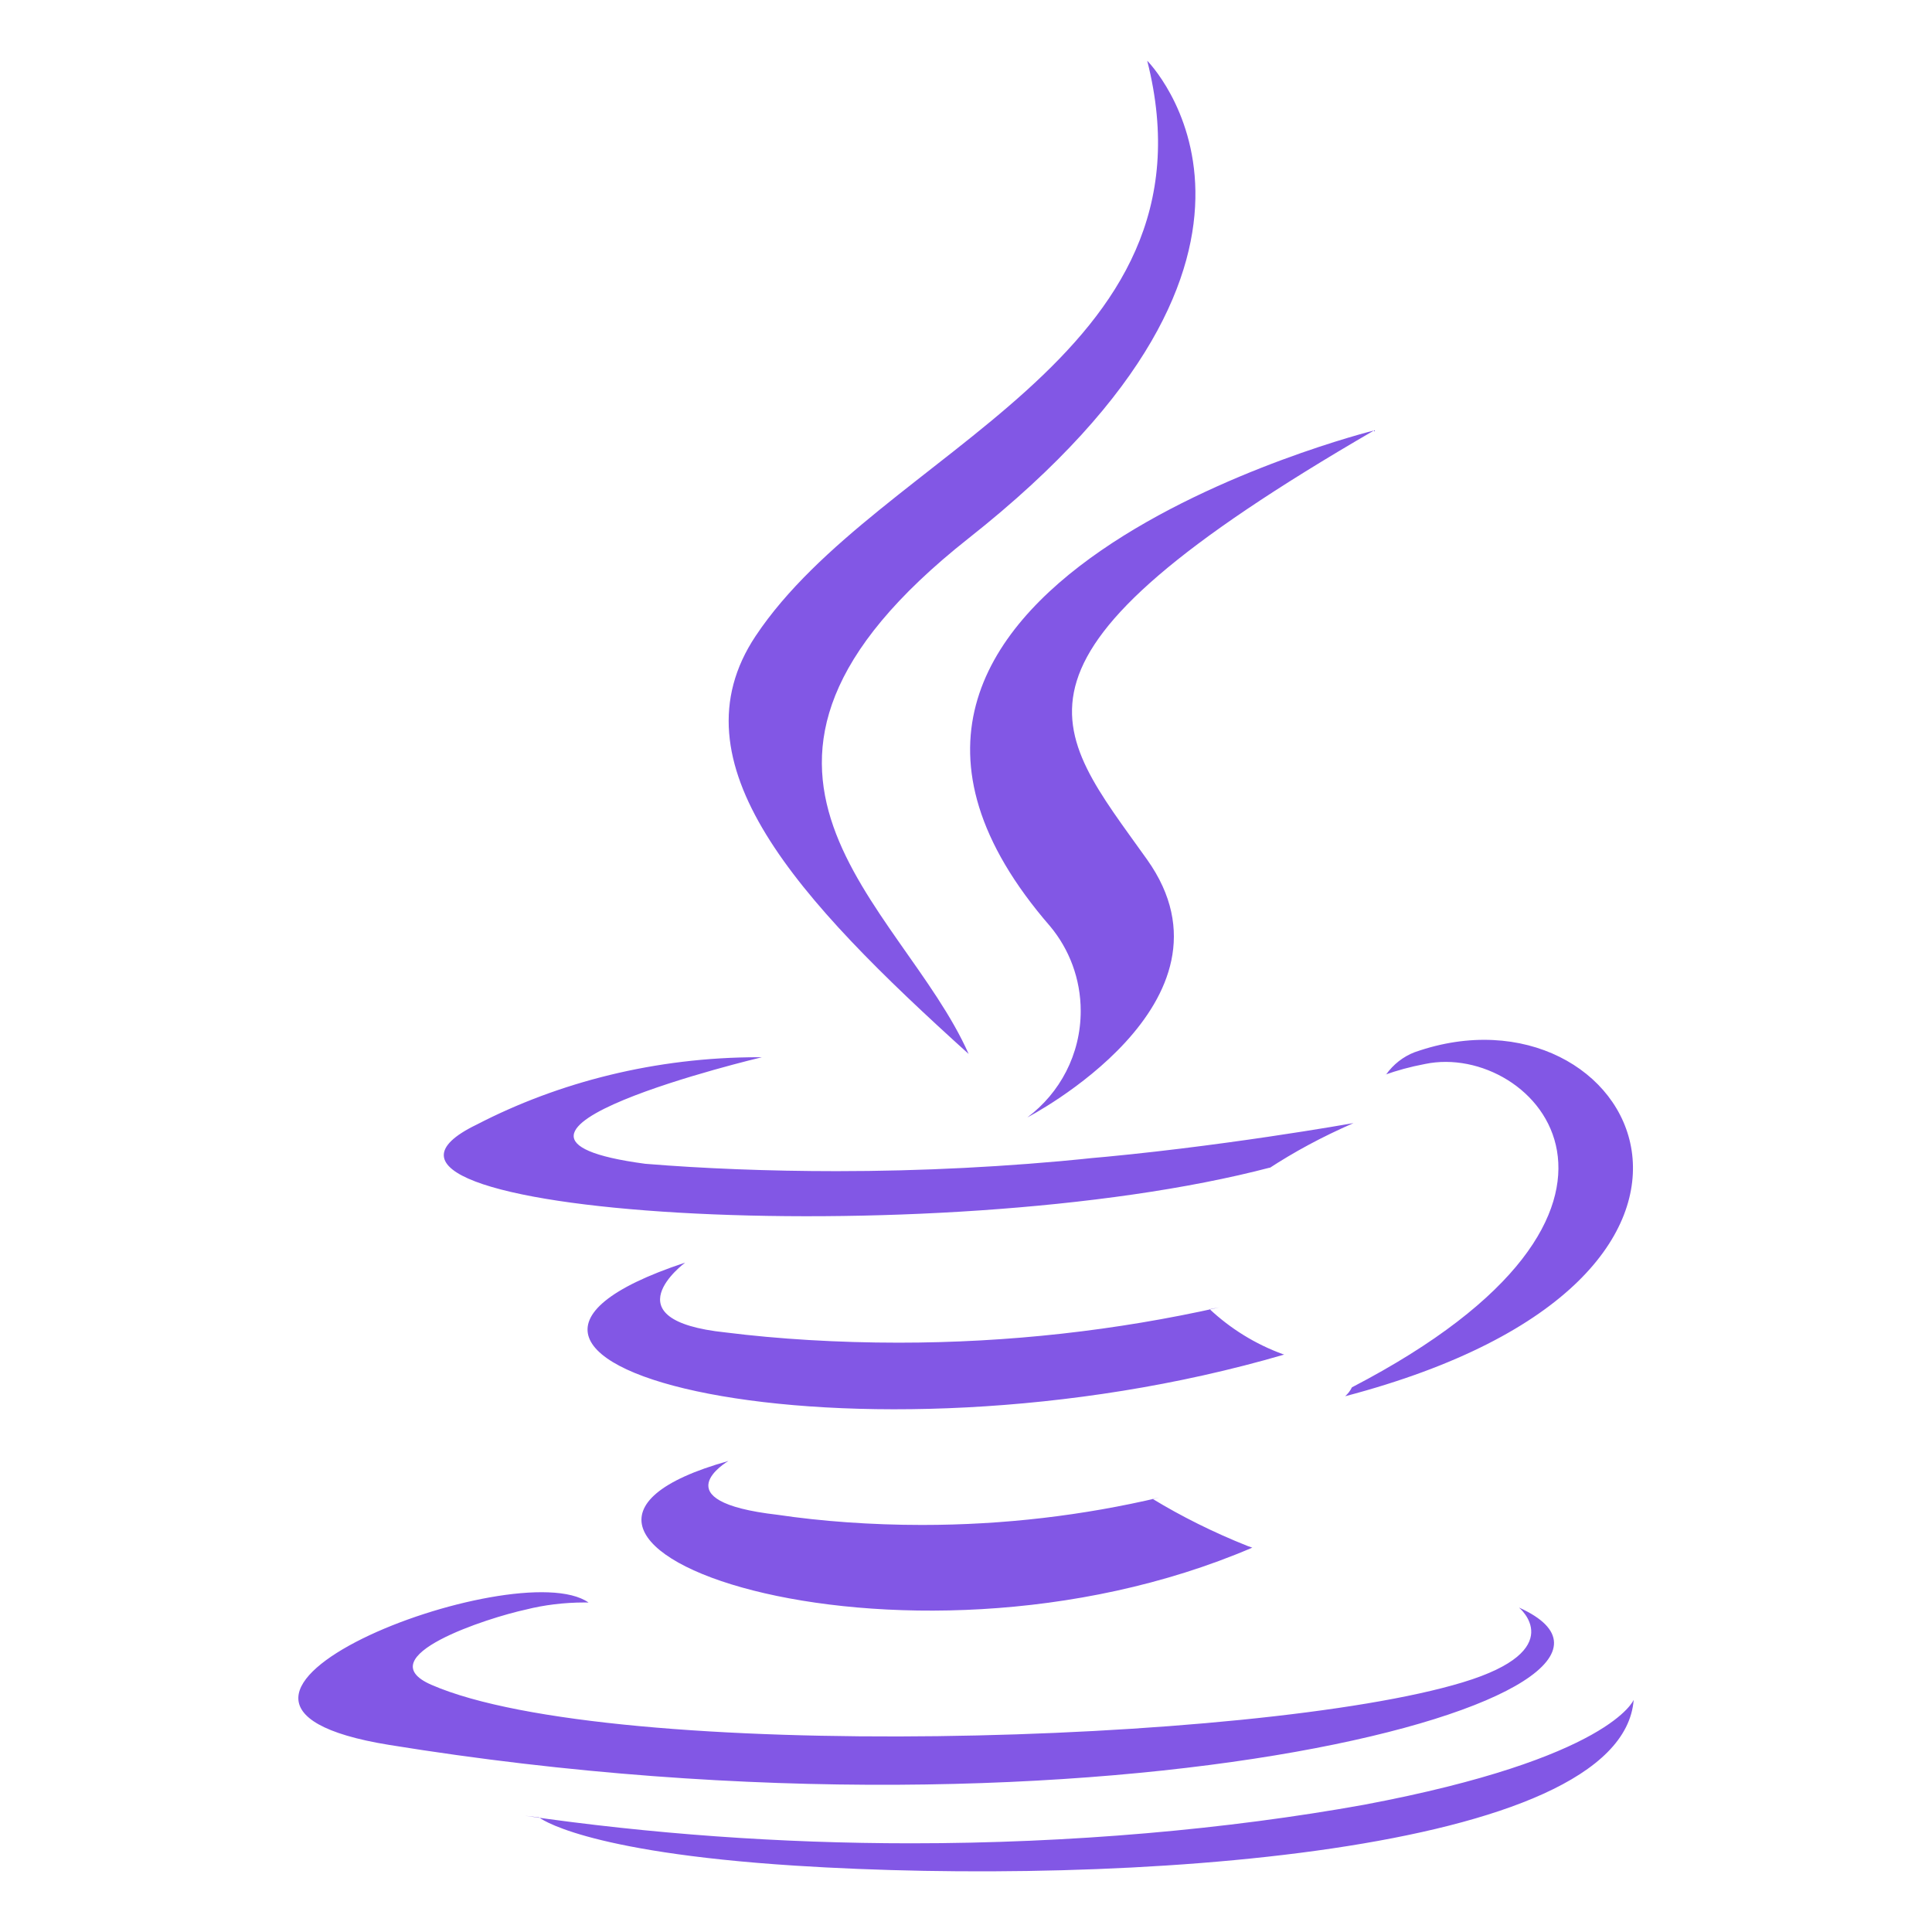
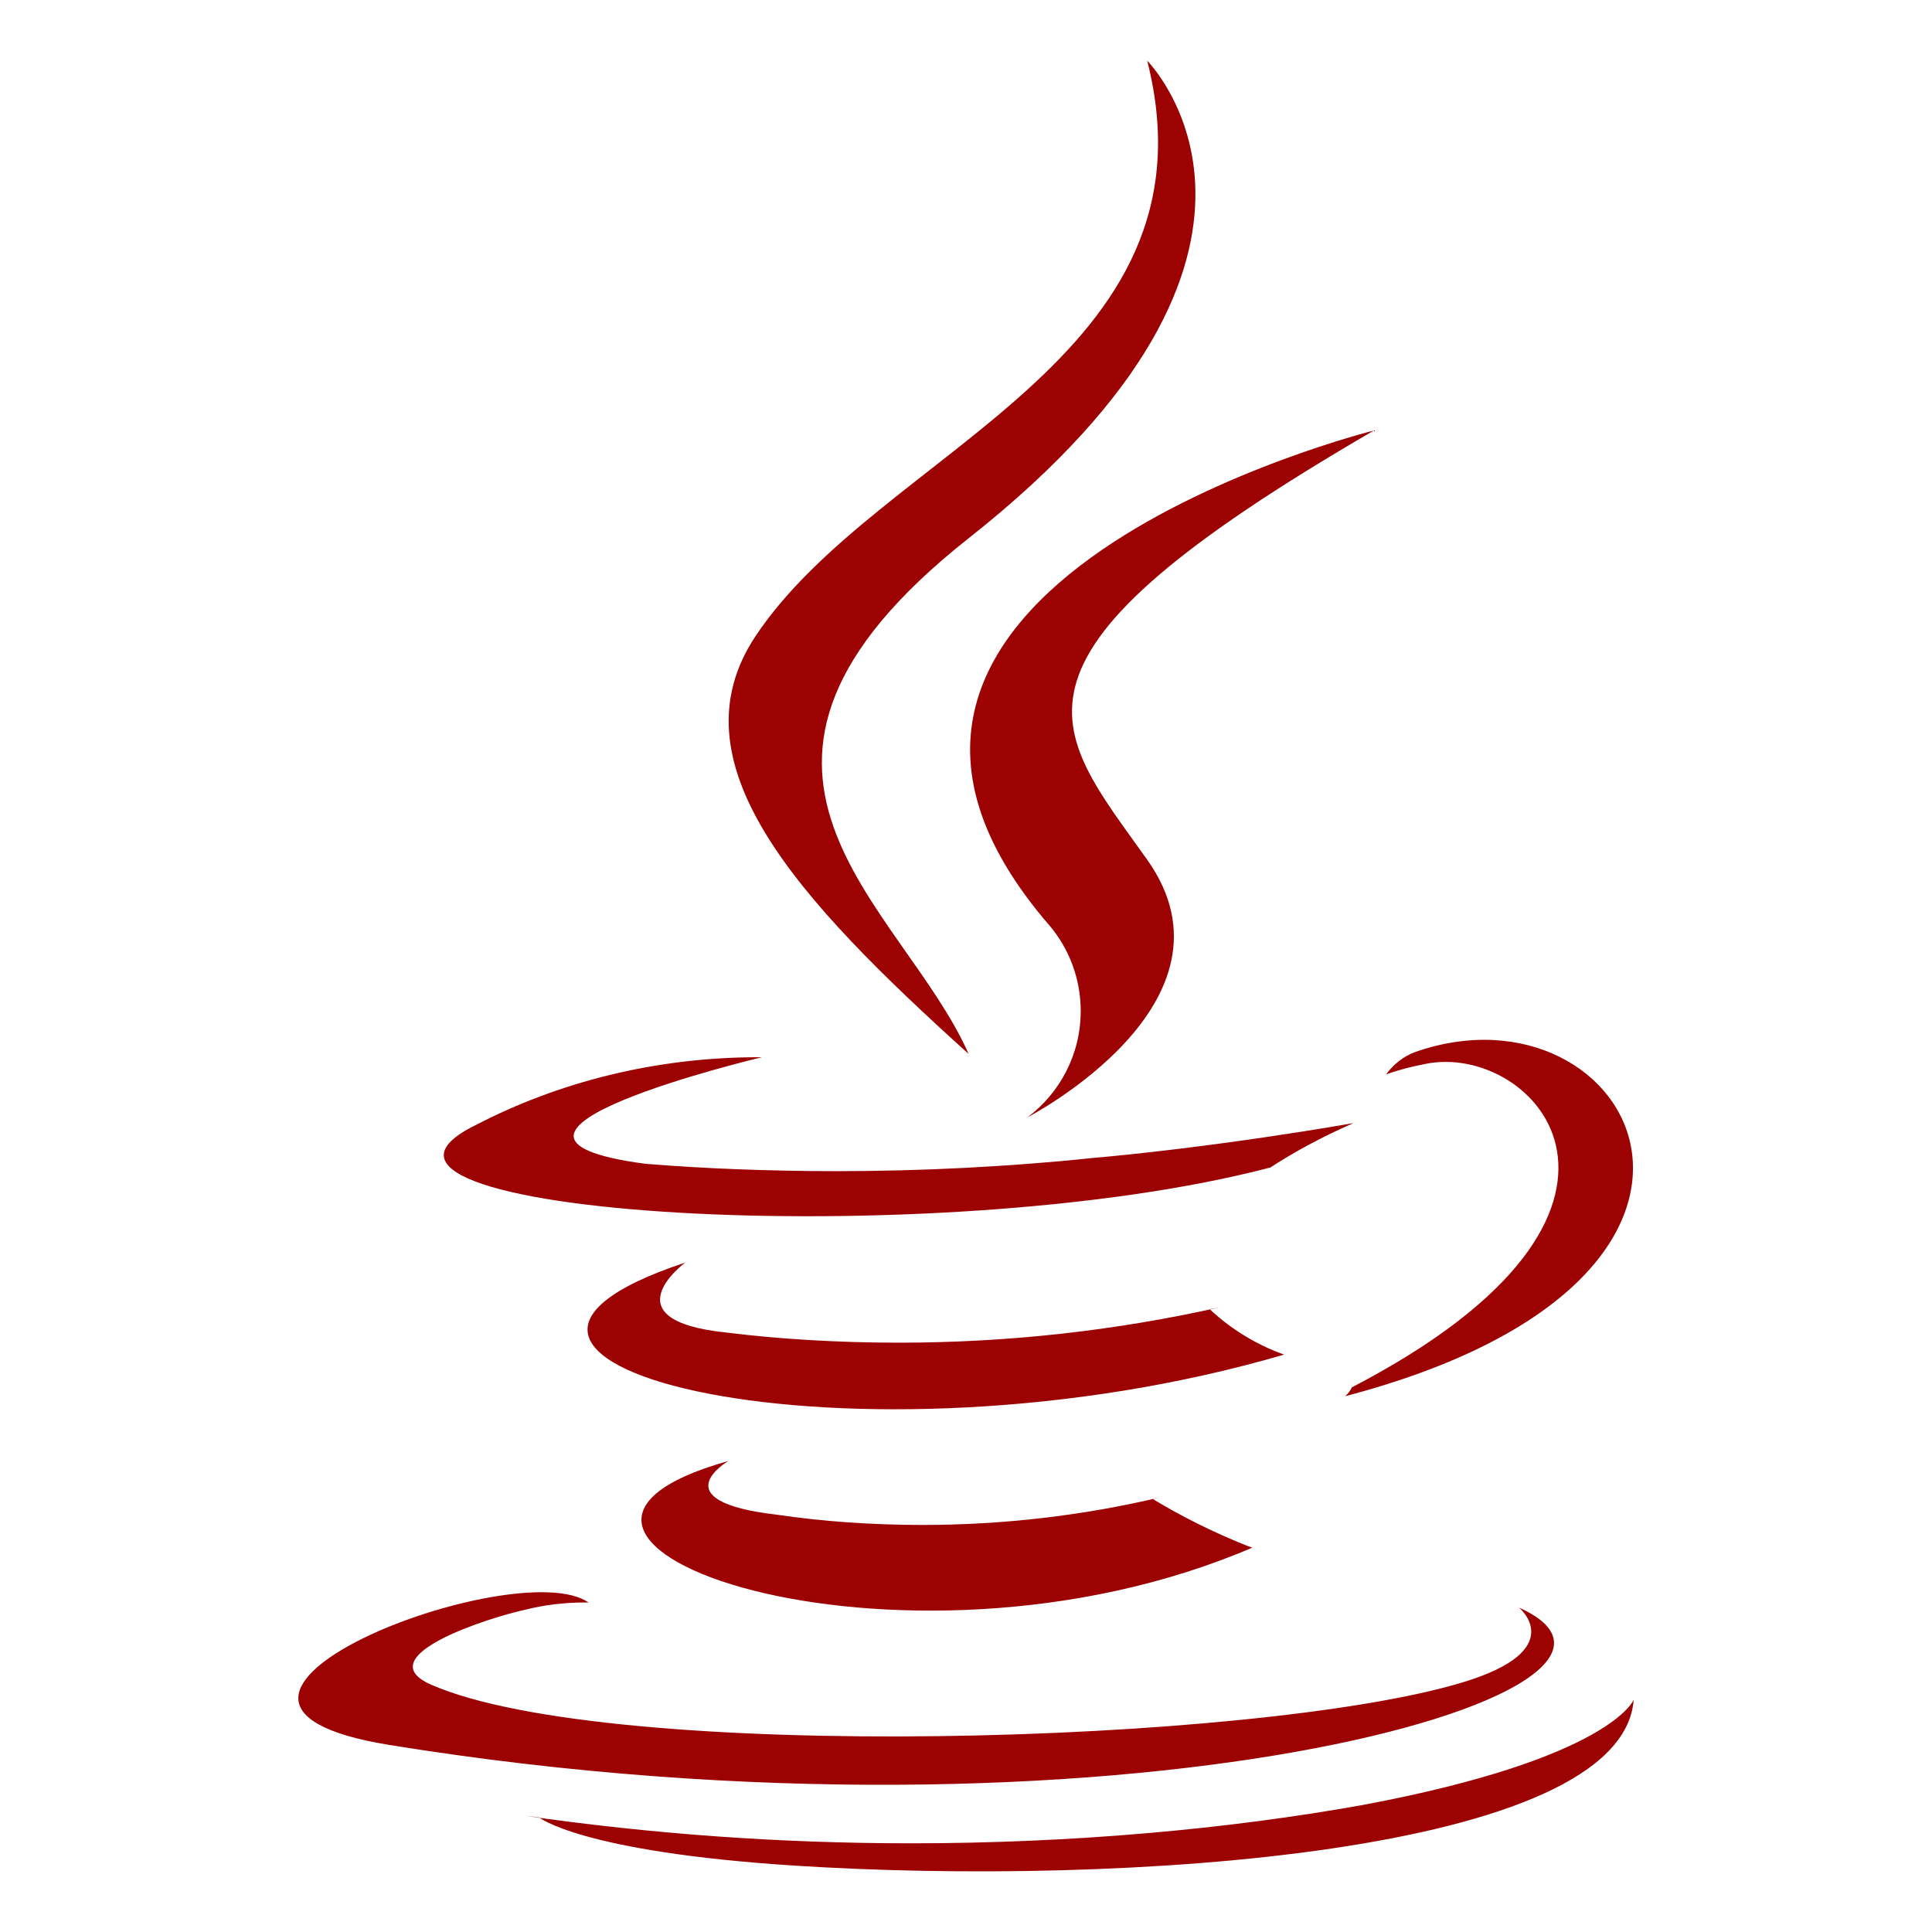
- <svg xmlns="http://www.w3.org/2000/svg" fill="#8257e5" width="256px" height="256px" viewBox="0 0 32 32" version="1.1">
+ <svg xmlns="http://www.w3.org/2000/svg" fill="#9c0202" width="256px" height="256px" viewBox="0 0 32 32" version="1.1">
  <g id="SVGRepo_bgCarrier" stroke-width="0" />
  <g id="SVGRepo_tracerCarrier" stroke-linecap="round" stroke-linejoin="round" />
  <g id="SVGRepo_iconCarrier">
    <path d="M13.168 30.901c5.401 0.346 13.695-0.191 13.891-2.747 0 0-0.377 0.968-4.464 1.738-2.257 0.407-4.855 0.639-7.508 0.639-2.173 0-4.309-0.156-6.398-0.457l0.239 0.028c0-0.001 0.691 0.571 4.24 0.799zM19 1.004s3.117 3.117-2.955 7.91c-4.869 3.845-1.11 6.038-0.001 8.543-2.842-2.566-4.927-4.821-3.529-6.922 2.054-3.085 7.744-4.58 6.486-9.531zM22.393 22.978c5.627-2.924 3.025-5.735 1.21-5.355-0.249 0.047-0.465 0.107-0.674 0.182l0.030-0.009c0.119-0.167 0.283-0.296 0.474-0.369l0.007-0.002c3.593-1.263 6.356 3.725-1.16 5.701 0.046-0.041 0.084-0.090 0.111-0.145l0.001-0.003zM12.616 17.512s-5.451 1.295-1.929 1.764c0.948 0.078 2.052 0.122 3.166 0.122 1.424 0 2.831-0.073 4.218-0.214l-0.174 0.014c2.257-0.19 4.521-0.596 4.521-0.596-0.531 0.232-0.982 0.477-1.409 0.756l0.037-0.022c-5.535 1.456-16.228 0.779-13.149-0.71 1.357-0.703 2.963-1.115 4.665-1.115 0.019 0 0.038 0 0.057 0h-0.003zM25.16 26.627s0.849 0.699-0.933 1.238c-3.389 1.027-14.106 1.336-17.081 0.041-1.070-0.466 0.937-1.112 1.567-1.247 0.291-0.074 0.626-0.117 0.97-0.117 0.023 0 0.045 0 0.068 0.001l-0.003-0c-1.191-0.839-7.693 1.646-3.303 2.358 11.972 1.941 21.821-0.875 18.716-2.274zM17.395 15.344c0.314 0.377 0.505 0.868 0.505 1.402 0 0.719-0.346 1.358-0.88 1.759l-0.006 0.004s3.673-1.897 1.986-4.271c-1.576-2.214-2.784-3.314 3.758-7.108 0-0.001-10.267 2.563-5.363 8.214zM11.346 20.915s-1.285 0.951 0.677 1.155c0.859 0.108 1.852 0.169 2.86 0.169 1.826 0 3.605-0.202 5.315-0.585l-0.162 0.030c0.344 0.322 0.755 0.578 1.209 0.744l0.025 0.008c-7.097 2.076-15.004 0.162-9.925-1.522zM12.065 24.198s-1.146 0.667 0.816 0.892c0.719 0.107 1.548 0.168 2.392 0.168 1.354 0 2.671-0.157 3.934-0.455l-0.116 0.023c0.467 0.285 1.010 0.557 1.577 0.782l0.074 0.026c-5.872 2.516-13.287-0.147-8.676-1.436z" />
  </g>
</svg>
